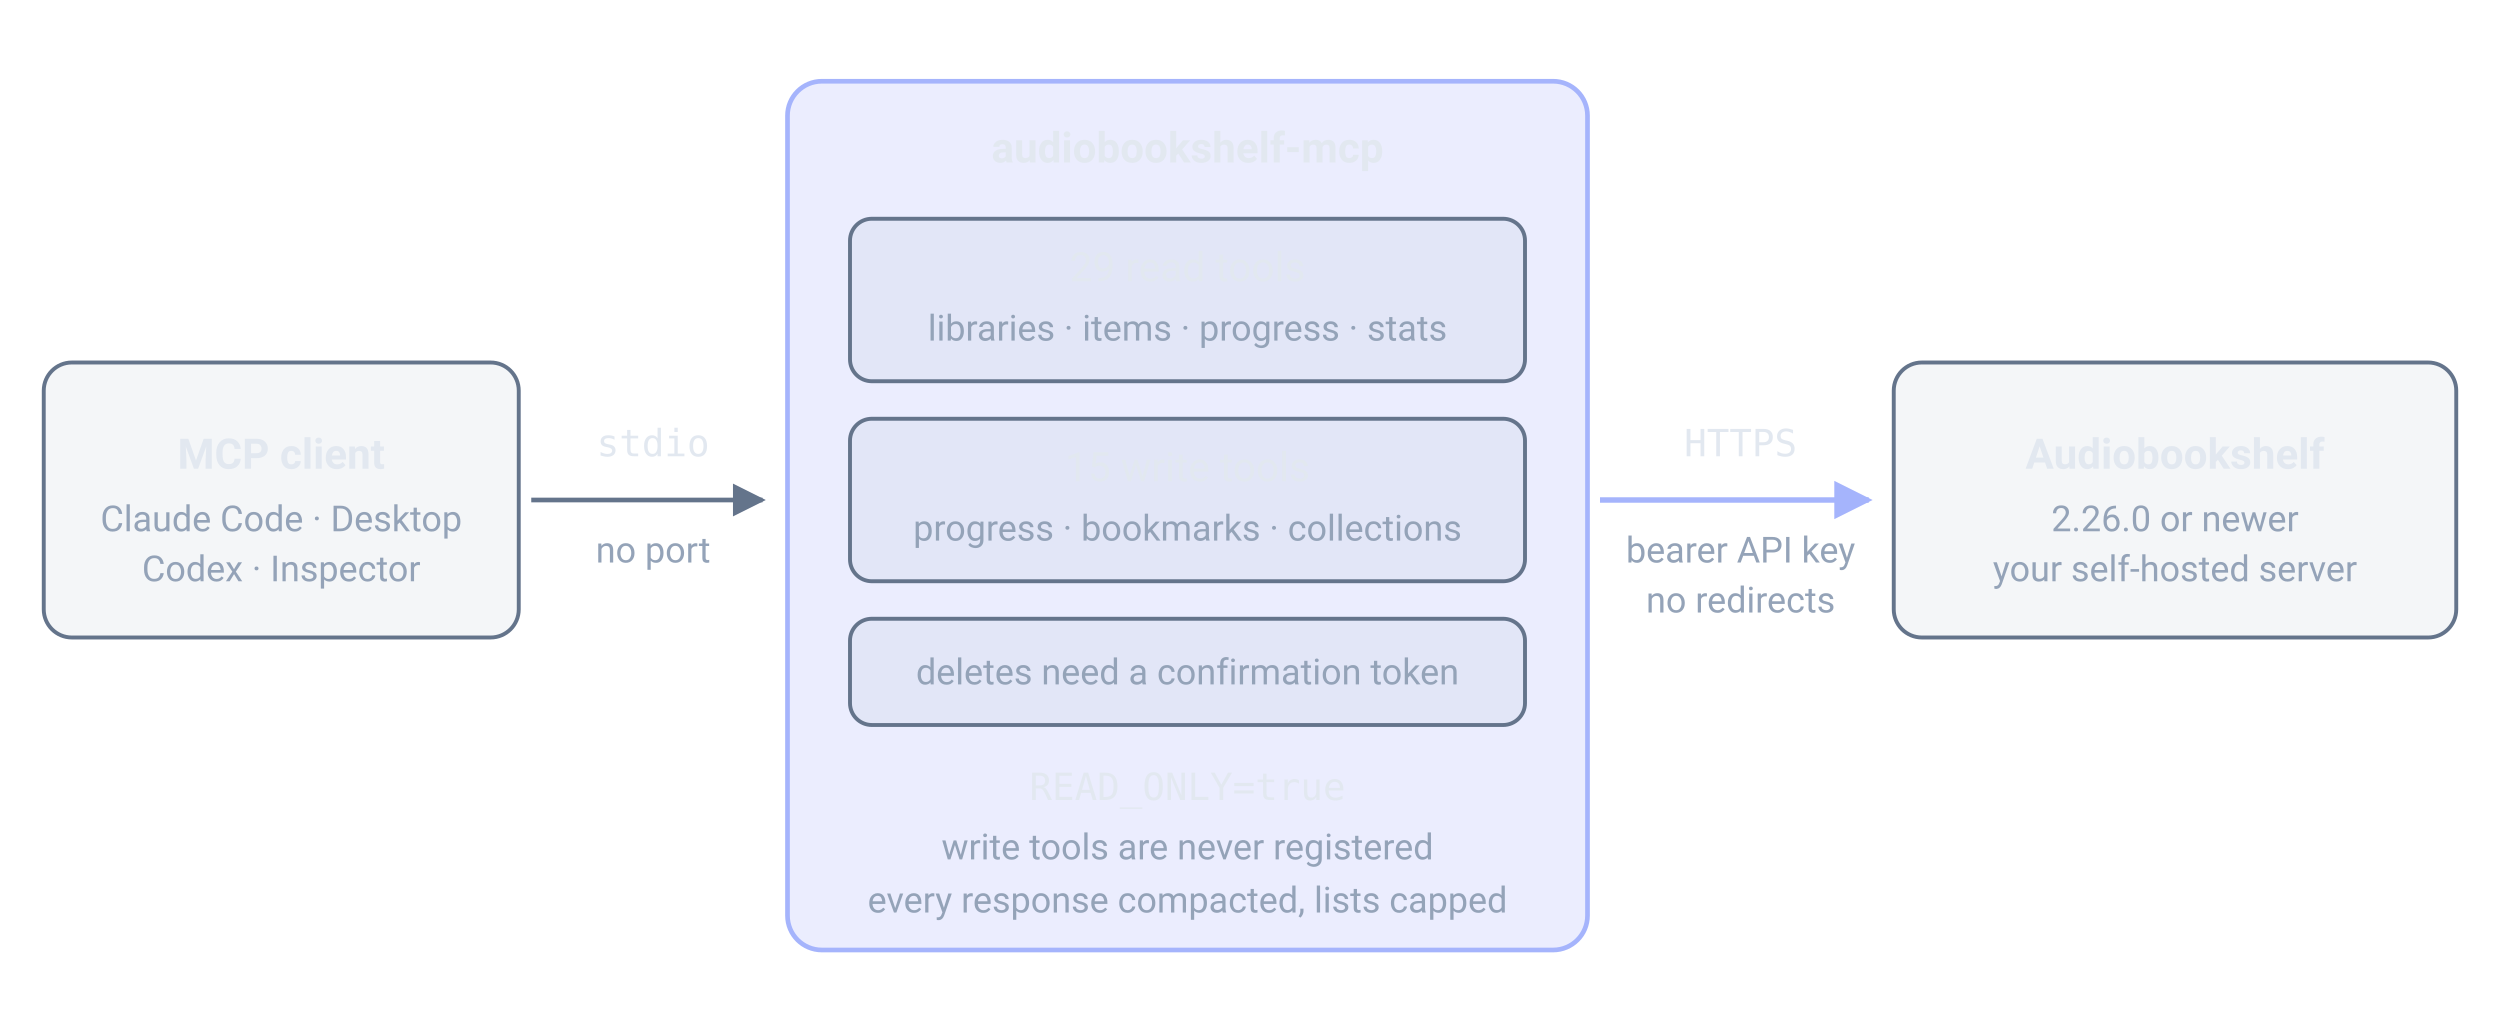
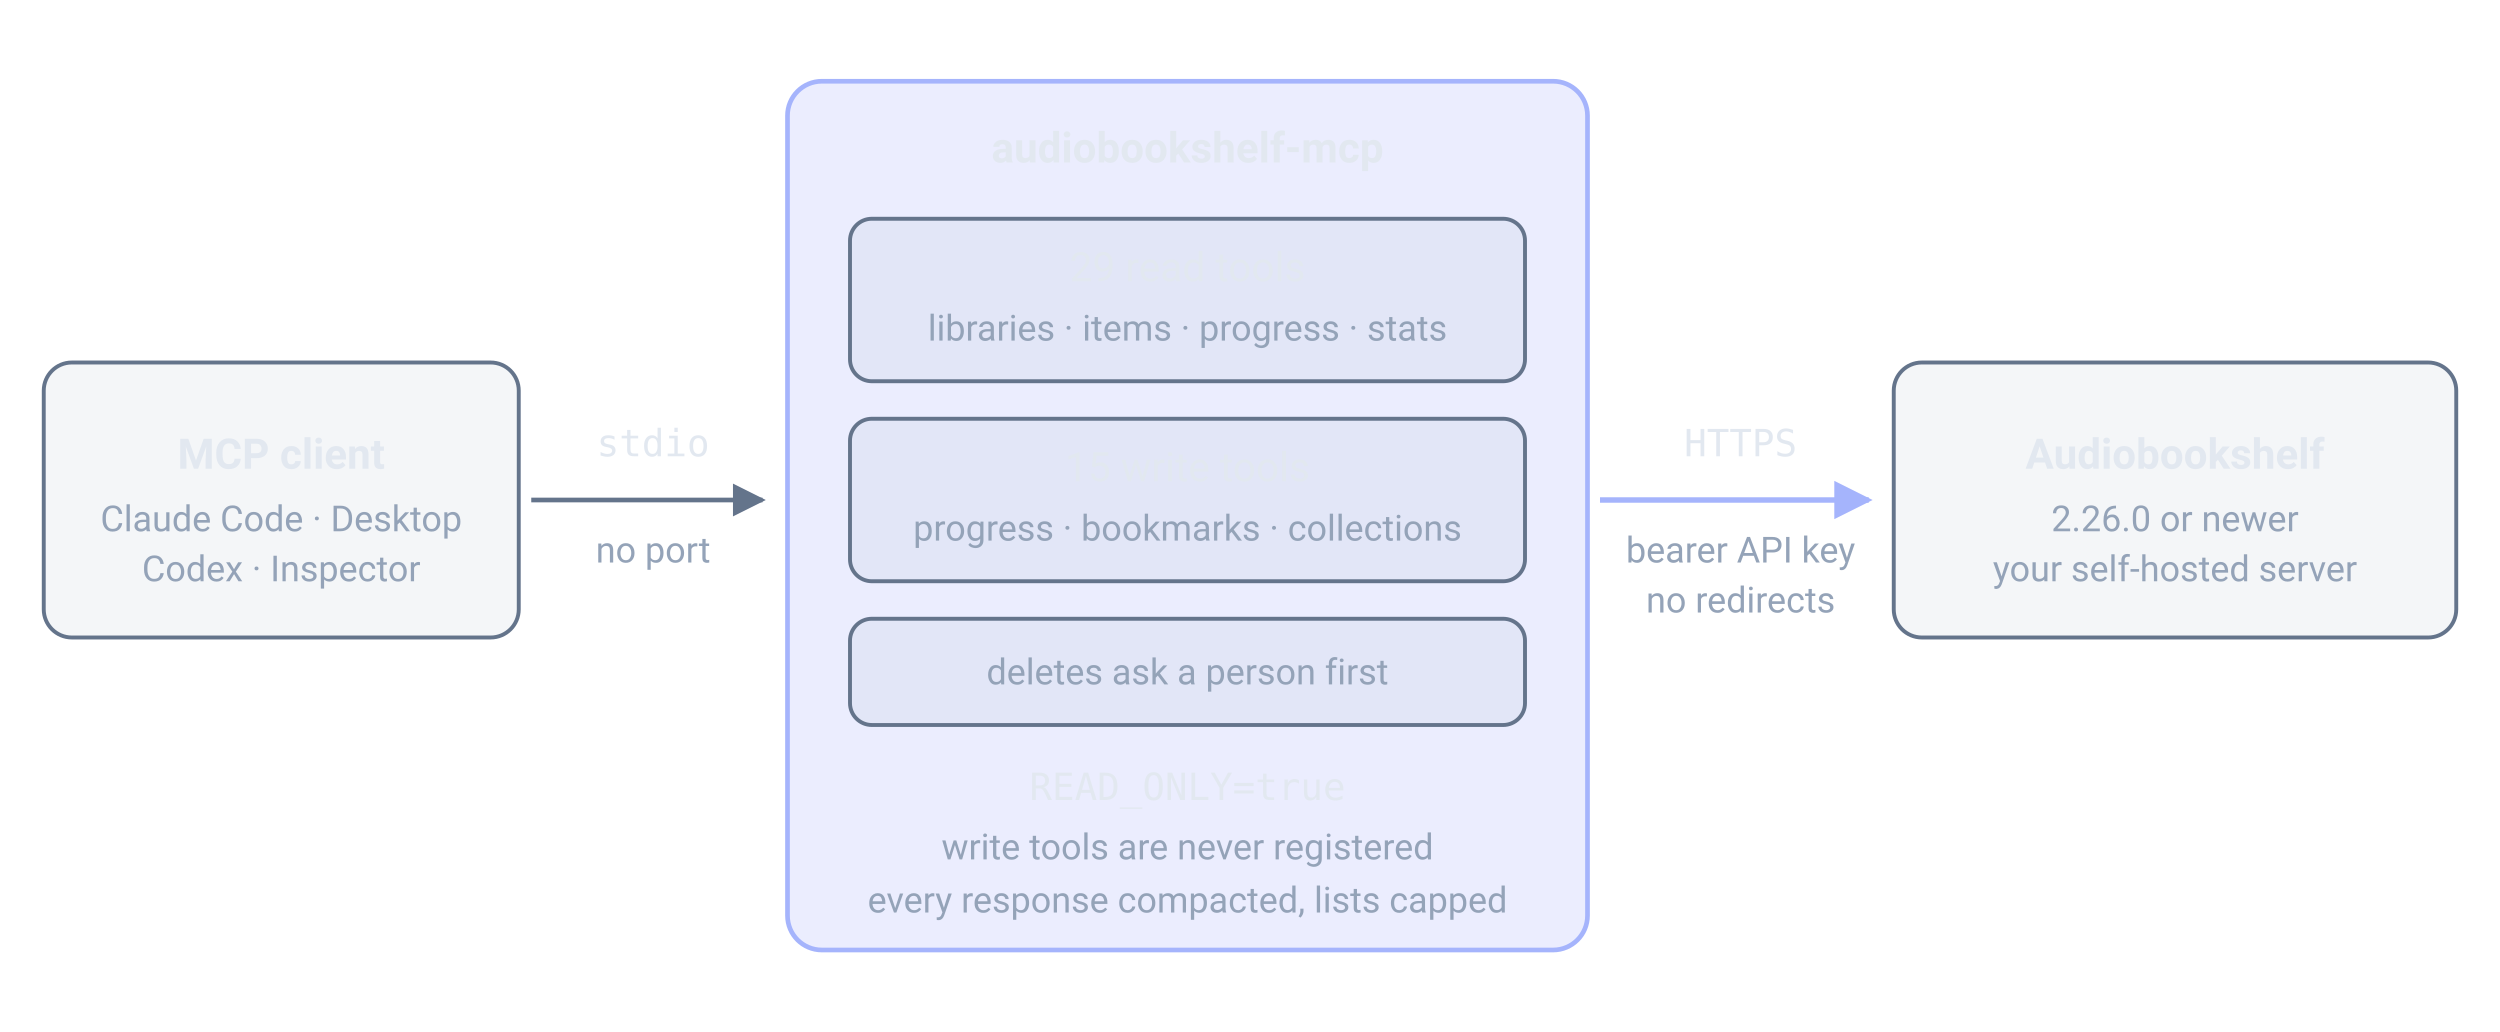
<svg xmlns="http://www.w3.org/2000/svg" viewBox="0 0 800 330" width="800" height="330" role="img" aria-labelledby="arch-title arch-desc">
  <style>
    .node { stroke-width: 1.25; }
    .node-accent { stroke-width: 1.5; }
    .edge { stroke-width: 1.5; fill: none; }
    .edge-accent { stroke-width: 1.75; fill: none; }
    .edge-dashed { stroke-dasharray: 5 4; }
    text { font-family: ui-sans-serif, system-ui, -apple-system, "Segoe UI", Roboto, "DejaVu Sans", sans-serif; font-size: 13px; }
    .label-title { font-size: 13.5px; font-weight: 600; }
    .label-mono { font-family: ui-monospace, SFMono-Regular, Menlo, Consolas, "DejaVu Sans Mono", monospace; font-size: 12px; }
    .label-muted { font-size: 11.5px; }

    .node { fill: rgba(148, 163, 184, 0.10); stroke: #64748b; }
    .node-accent { fill: rgba(129, 140, 248, 0.16); stroke: #a5b4fc; }
    .edge { stroke: #64748b; }
    .edge-accent { stroke: #a5b4fc; }
    text { fill: #e2e8f0; }
    .label-muted { fill: #94a3b8; }
    marker path { fill: #64748b; stroke: none; }
    marker.accent path { fill: #a5b4fc; }
  </style>
  <defs>
    <marker id="arch-a" viewBox="0 0 10 10" refX="9" refY="5" markerWidth="7" markerHeight="7" orient="auto-start-reverse">
      <path d="M 0 0 L 10 5 L 0 10 z" />
    </marker>
    <marker id="arch-b" class="accent" viewBox="0 0 10 10" refX="9" refY="5" markerWidth="7" markerHeight="7" orient="auto-start-reverse">
      <path d="M 0 0 L 10 5 L 0 10 z" />
    </marker>
  </defs>
  <rect class="node" x="14" y="116" width="152" height="88" rx="9" />
  <text class="label-title" x="90" y="150" text-anchor="middle">MCP client</text>
  <text class="label-muted" x="90" y="170" text-anchor="middle">Claude Code · Desktop</text>
  <text class="label-muted" x="90" y="186" text-anchor="middle">Codex · Inspector</text>
  <line class="edge" x1="170" y1="160" x2="244" y2="160" marker-end="url(#arch-a)" />
  <text class="label-mono" x="209" y="146" text-anchor="middle">stdio</text>
  <text class="label-muted" x="209" y="180" text-anchor="middle">no port</text>
  <rect class="node-accent" x="252" y="26" width="256" height="278" rx="11" />
  <text class="label-title" x="380" y="52" text-anchor="middle">audiobookshelf-mcp</text>
  <rect class="node" x="272" y="70" width="216" height="52" rx="7" />
  <text x="380" y="90" text-anchor="middle">29 read tools</text>
  <text class="label-muted" x="380" y="109" text-anchor="middle">libraries · items · progress · stats</text>
  <rect class="node" x="272" y="134" width="216" height="52" rx="7" />
  <text x="380" y="154" text-anchor="middle">15 write tools</text>
  <text class="label-muted" x="380" y="173" text-anchor="middle">progress · bookmarks · collections</text>
  <rect class="node" x="272" y="198" width="216" height="34" rx="7" />
-   <text class="label-muted" x="380" y="219" text-anchor="middle">deletes need a confirmation token</text>
+   <text class="label-muted" x="380" y="219" text-anchor="middle">deletes ask a person first</text>
  <text class="label-mono" x="380" y="256" text-anchor="middle">READ_ONLY=true</text>
  <text class="label-muted" x="380" y="275" text-anchor="middle">write tools are never registered</text>
  <text class="label-muted" x="380" y="292" text-anchor="middle">every response compacted, lists capped</text>
  <line class="edge-accent" x1="512" y1="160" x2="598" y2="160" marker-end="url(#arch-b)" />
  <text class="label-mono" x="557" y="146" text-anchor="middle">HTTPS</text>
  <text class="label-muted" x="557" y="180" text-anchor="middle">bearer API key</text>
  <text class="label-muted" x="557" y="196" text-anchor="middle">no redirects</text>
  <rect class="node" x="606" y="116" width="180" height="88" rx="9" />
  <text class="label-title" x="696" y="150" text-anchor="middle">Audiobookshelf</text>
  <text class="label-muted" x="696" y="170" text-anchor="middle">2.26.0 or newer</text>
  <text class="label-muted" x="696" y="186" text-anchor="middle">your self-hosted server</text>
</svg>
